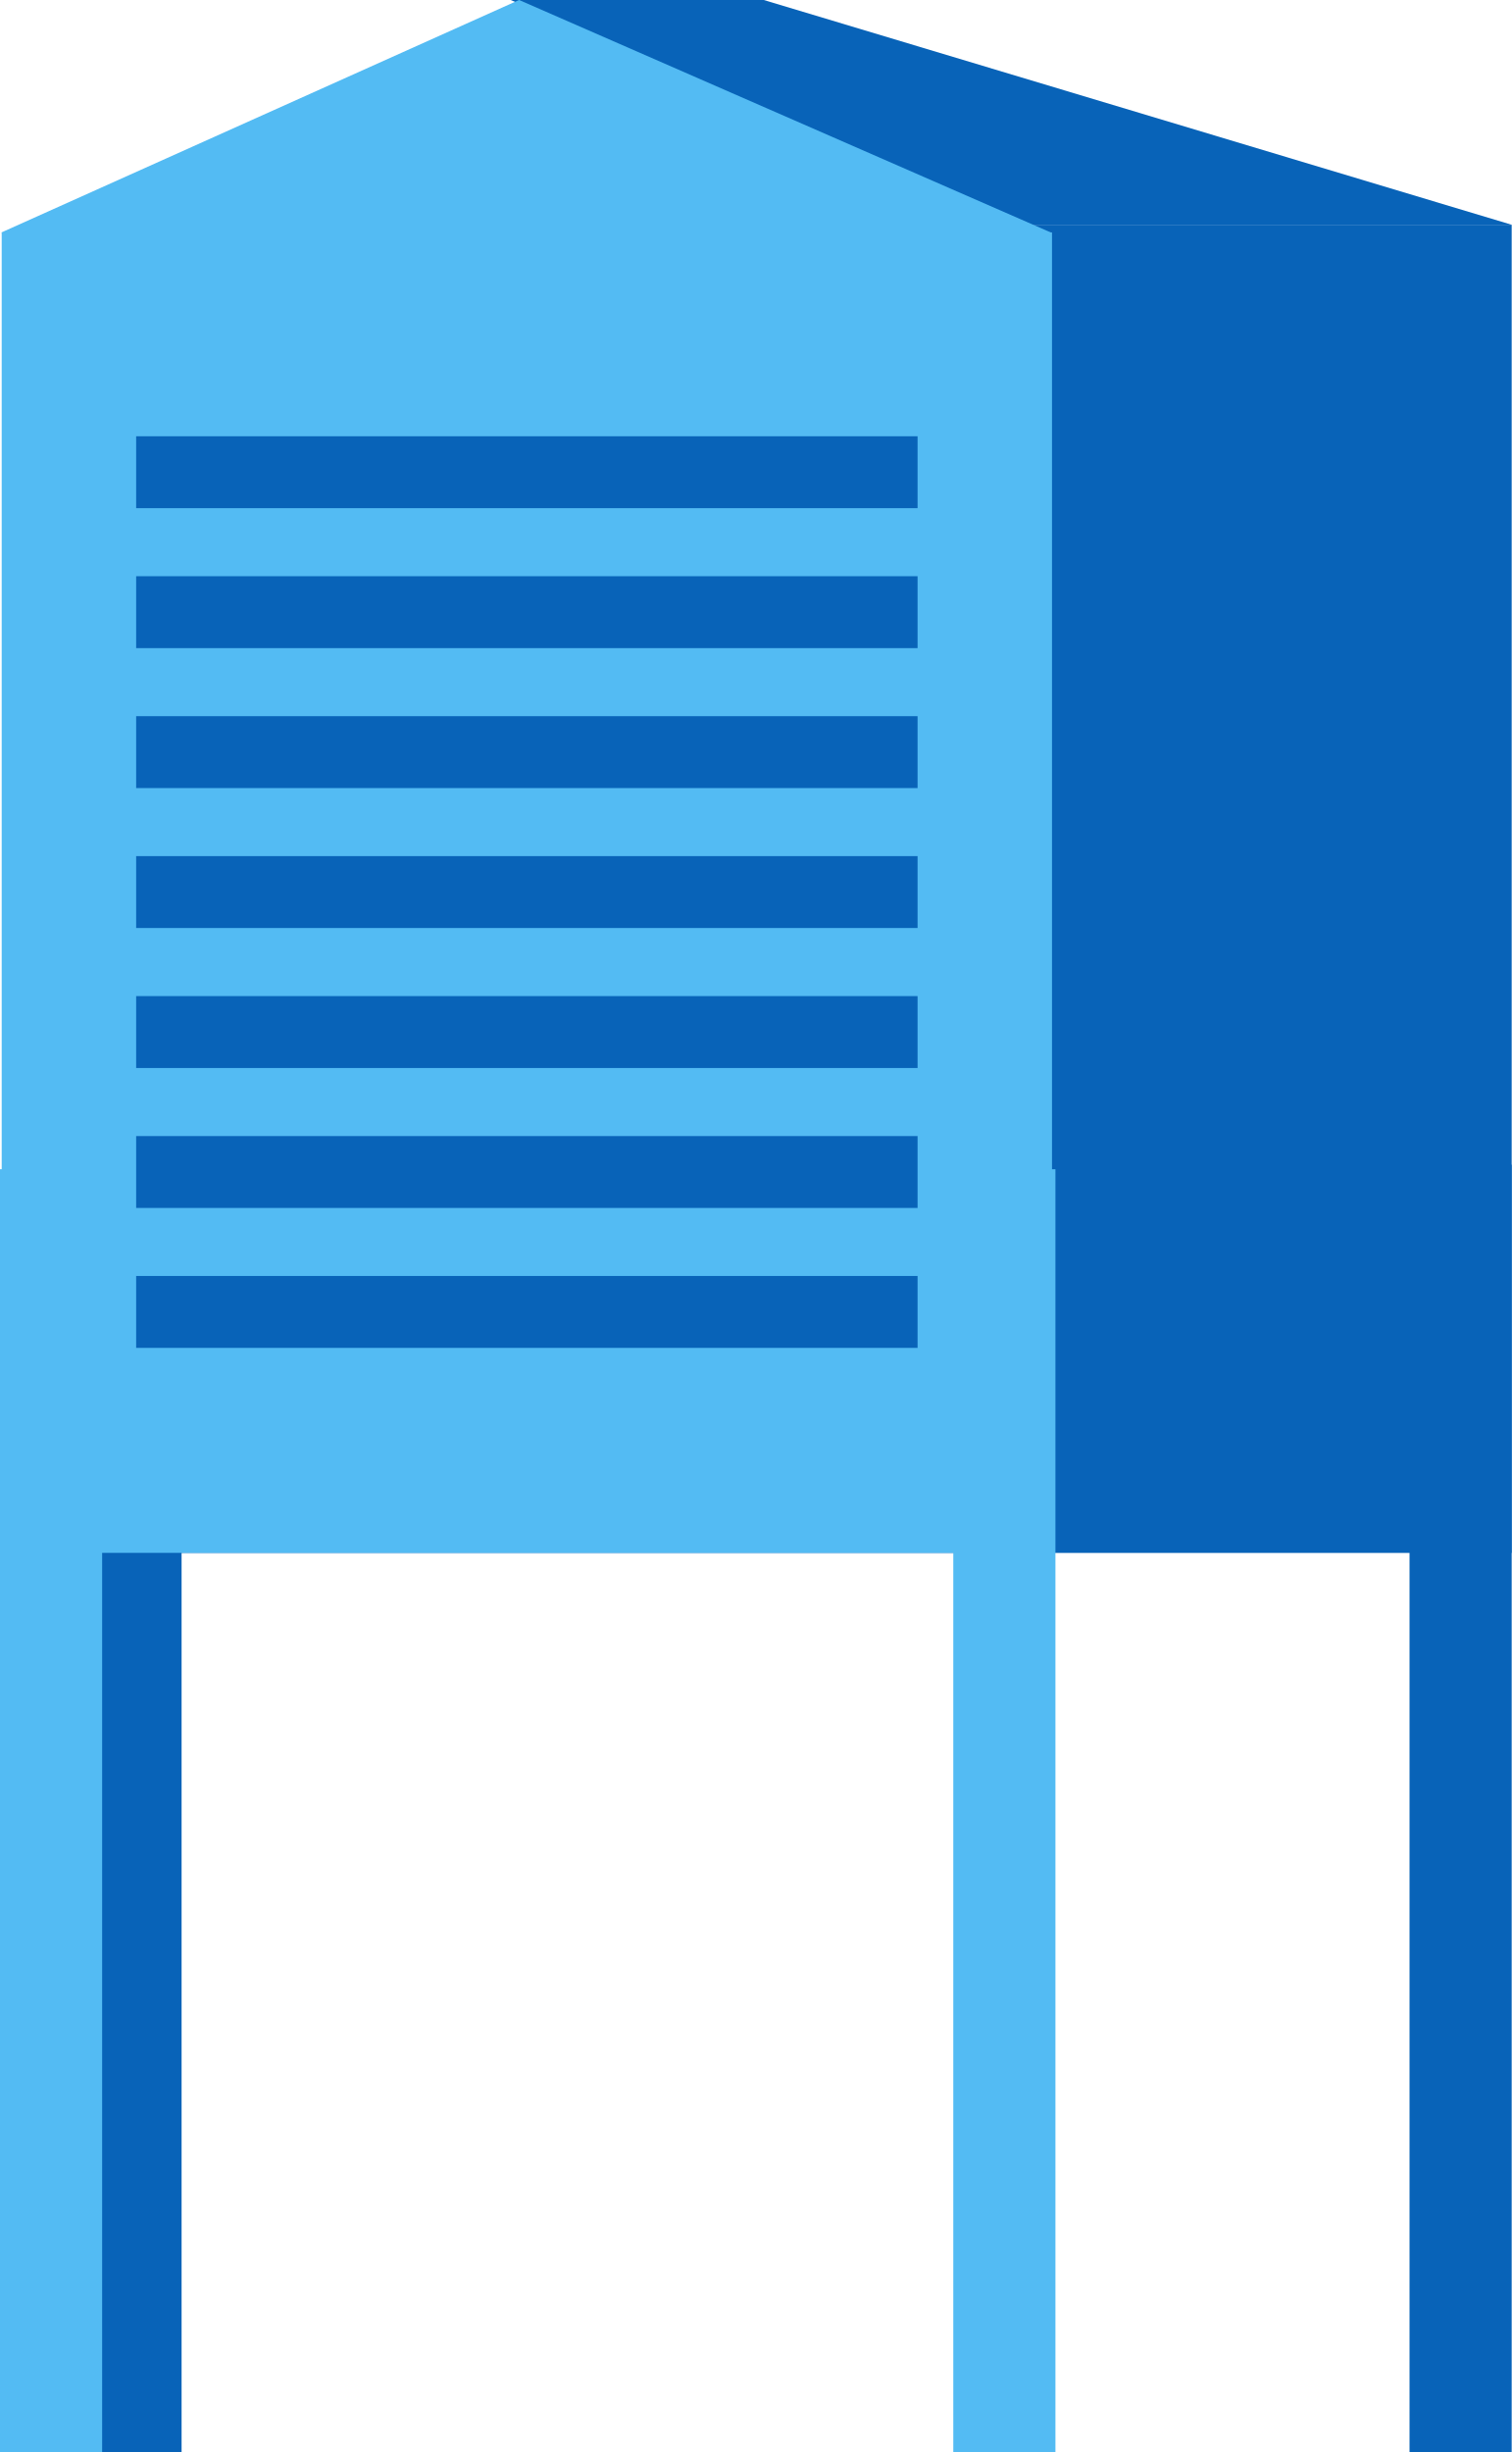
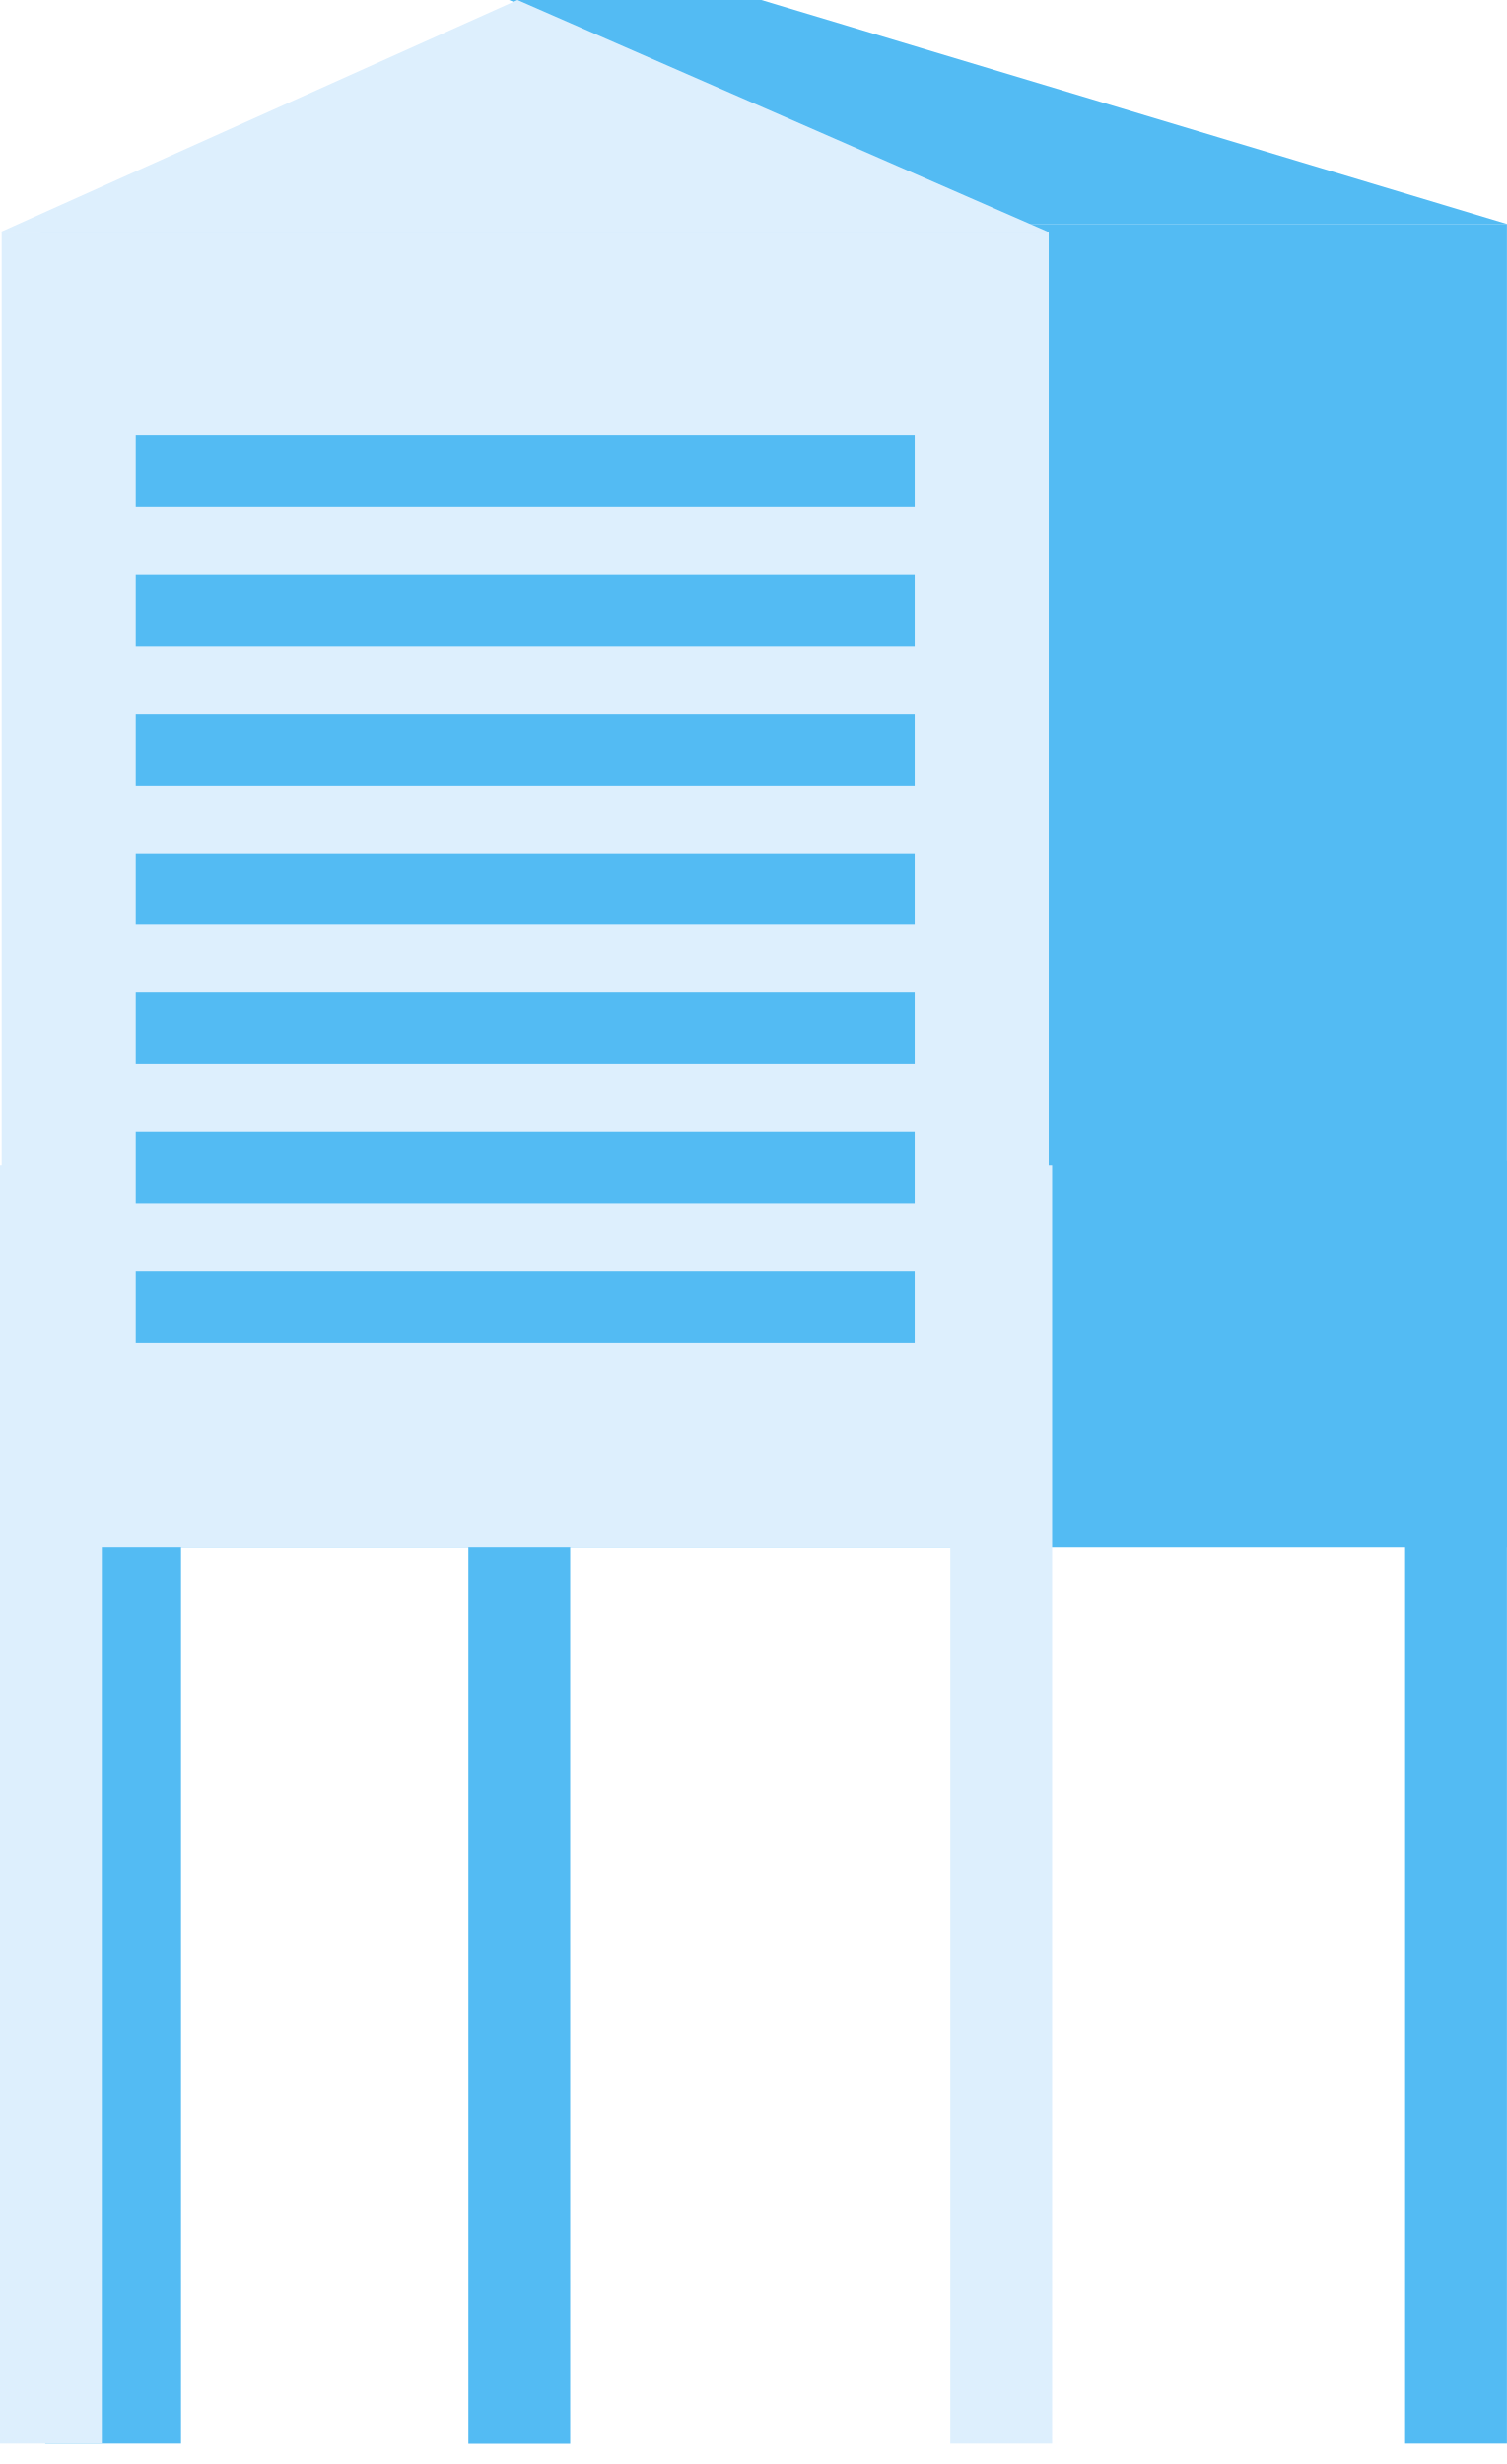
- <svg xmlns="http://www.w3.org/2000/svg" width="74" height="120" viewBox="0 0 74 120" fill="none">
-   <path d="M69 120H74V57H69V120Z" fill="#0863B8" />
-   <path d="M2.222 120H8.889V57.222H2.222V120Z" fill="#0863B8" />
-   <path d="M70.862 13.767H5.665V73.603H70.862V13.767Z" fill="#0863B8" />
-   <path d="M67.298 15.814H8.702V71.186H67.298V15.814ZM2 11H74V76H2V11Z" fill="#0863B8" />
-   <path d="M37.387 0L74 11H50.5L25 0H37.387Z" fill="#0863B8" />
-   <path d="M11.521 24.869H65.006V21.351H11.521V24.869Z" fill="#0863B8" />
-   <path d="M11.521 31.719H65.006V28.2H11.521V31.719Z" fill="#0863B8" />
-   <path d="M11.521 38.568H65.006V35.05H11.521V38.568Z" fill="#0863B8" />
-   <path d="M11.521 45.416H65.006V41.898H11.521V45.416Z" fill="#0863B8" />
-   <path d="M11.521 52.268H65.006V48.749H11.521V52.268Z" fill="#0863B8" />
-   <path d="M11.521 59.117H65.006V55.599H11.521V59.117Z" fill="#0863B8" />
-   <path d="M11.521 65.965H65.006V62.446H11.521V65.965Z" fill="#0863B8" />
-   <path d="M46.666 120H51.666V57.222H46.666V120Z" fill="#53BBF3" />
-   <path d="M0 120H5V57.222H0V120Z" fill="#53BBF3" />
-   <path d="M49.106 13.767H2.477V73.603H49.106V13.767Z" fill="#53BBF3" />
-   <path d="M46.712 16.16H4.869V71.21H46.712V16.16ZM0.083 11.374H51.498V75.996H0.083V11.374Z" fill="#53BBF3" />
-   <path d="M25.41 -0.001L51.454 11.383H0.053L25.41 -0.001Z" fill="#53BBF3" />
-   <path d="M6.665 24.869H44.917V21.351H6.665V24.869Z" fill="#0863B8" />
-   <path d="M6.665 31.719H44.917V28.2H6.665V31.719Z" fill="#0863B8" />
-   <path d="M6.665 38.568H44.917V35.05H6.665V38.568Z" fill="#0863B8" />
-   <path d="M6.665 45.416H44.917V41.898H6.665V45.416Z" fill="#0863B8" />
-   <path d="M6.665 52.268H44.917V48.749H6.665V52.268Z" fill="#0863B8" />
-   <path d="M6.665 59.117H44.917V55.599H6.665V59.117Z" fill="#0863B8" />
-   <path d="M6.665 65.965H44.917V62.446H6.665V65.965Z" fill="#0863B8" />
+ <svg xmlns="http://www.w3.org/2000/svg" width="74" height="121" viewBox="0 0 74 121" fill="none">
+   <path d="M69 120H74V57H69V120Z" fill="#53BBF3" />
+   <path d="M23 120.009H28V57.009H23V120.009Z" fill="#53BBF3" />
+   <path d="M2.222 120H8.889V57.222H2.222V120Z" fill="#53BBF3" />
+   <path d="M70.862 13.768H5.665V73.605H70.862V13.768Z" fill="#53BBF3" />
+   <path d="M67.298 15.814H8.702V71.186H67.298V15.814ZM2 11H74V76H2V11Z" fill="#53BBF3" />
+   <path d="M37.387 0L74 11H50.5L25 0H37.387Z" fill="#53BBF3" />
+   <path d="M11.521 24.869H65.006V21.35H11.521V24.869Z" fill="#53BBF3" />
+   <path d="M11.521 31.719H65.006V28.2H11.521V31.719Z" fill="#53BBF3" />
+   <path d="M11.521 38.568H65.006V35.049H11.521V38.568Z" fill="#53BBF3" />
+   <path d="M11.521 45.416H65.006V41.898H11.521V45.416Z" fill="#53BBF3" />
+   <path d="M11.521 52.267H65.006V48.748H11.521V52.267Z" fill="#53BBF3" />
+   <path d="M11.521 59.117H65.006V55.598H11.521V59.117Z" fill="#53BBF3" />
+   <path d="M11.521 65.964H65.006V62.446H11.521V65.964Z" fill="#53BBF3" />
+   <path d="M46.666 120H51.666V57.222H46.666V120Z" fill="#DDEFFD" />
+   <path d="M0 120H5V57.222H0V120Z" fill="#DDEFFD" />
+   <path d="M49.106 13.768H2.477V73.605H49.106V13.768Z" fill="#DDEFFD" />
+   <path d="M46.712 16.161H4.869V71.211H46.712V16.161ZM0.083 11.375H51.498V75.997H0.083V11.375Z" fill="#DDEFFD" />
+   <path d="M25.41 -0L51.454 11.383H0.053L25.41 -0Z" fill="#DDEFFD" />
+   <path d="M6.665 24.869H44.917V21.35H6.665V24.869Z" fill="#53BBF3" />
+   <path d="M6.665 31.719H44.917V28.2H6.665V31.719Z" fill="#53BBF3" />
+   <path d="M6.665 38.568H44.917V35.049H6.665V38.568Z" fill="#53BBF3" />
+   <path d="M6.665 45.416H44.917V41.898H6.665V45.416Z" fill="#53BBF3" />
+   <path d="M6.665 52.267H44.917V48.748H6.665V52.267Z" fill="#53BBF3" />
+   <path d="M6.665 59.117H44.917V55.598H6.665V59.117Z" fill="#53BBF3" />
+   <path d="M6.665 65.964H44.917V62.446H6.665V65.964Z" fill="#53BBF3" />
</svg>
